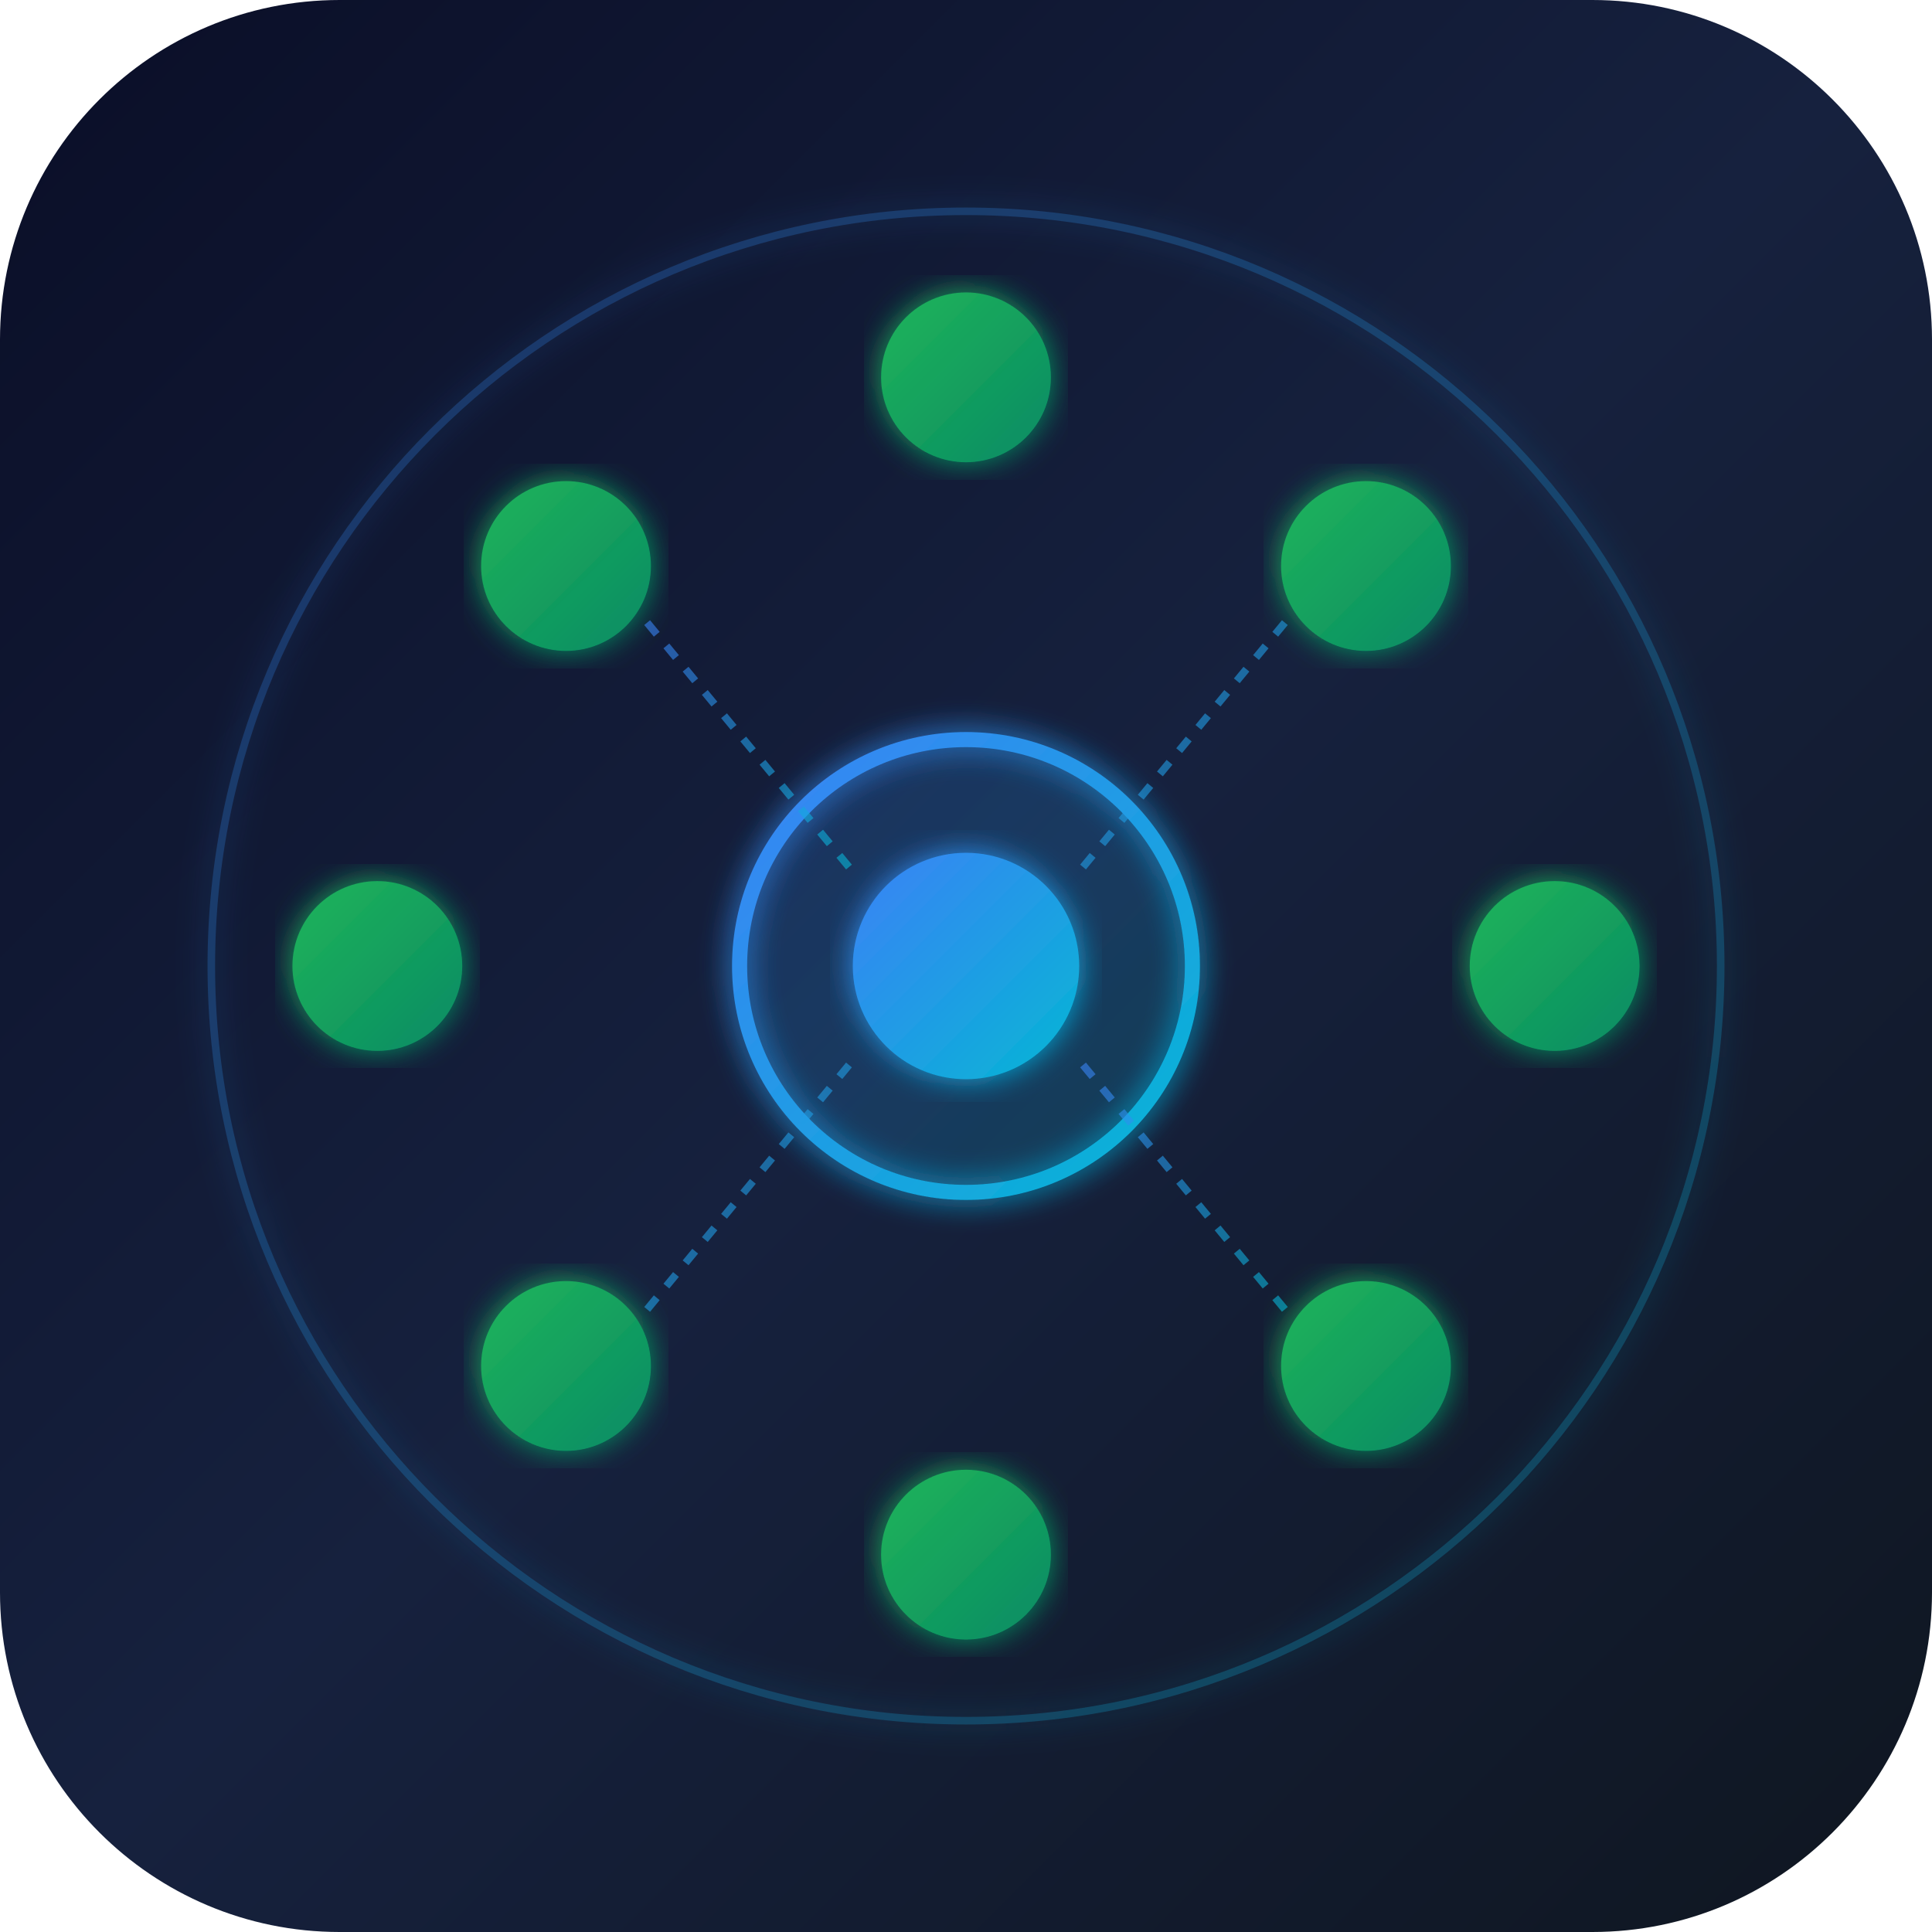
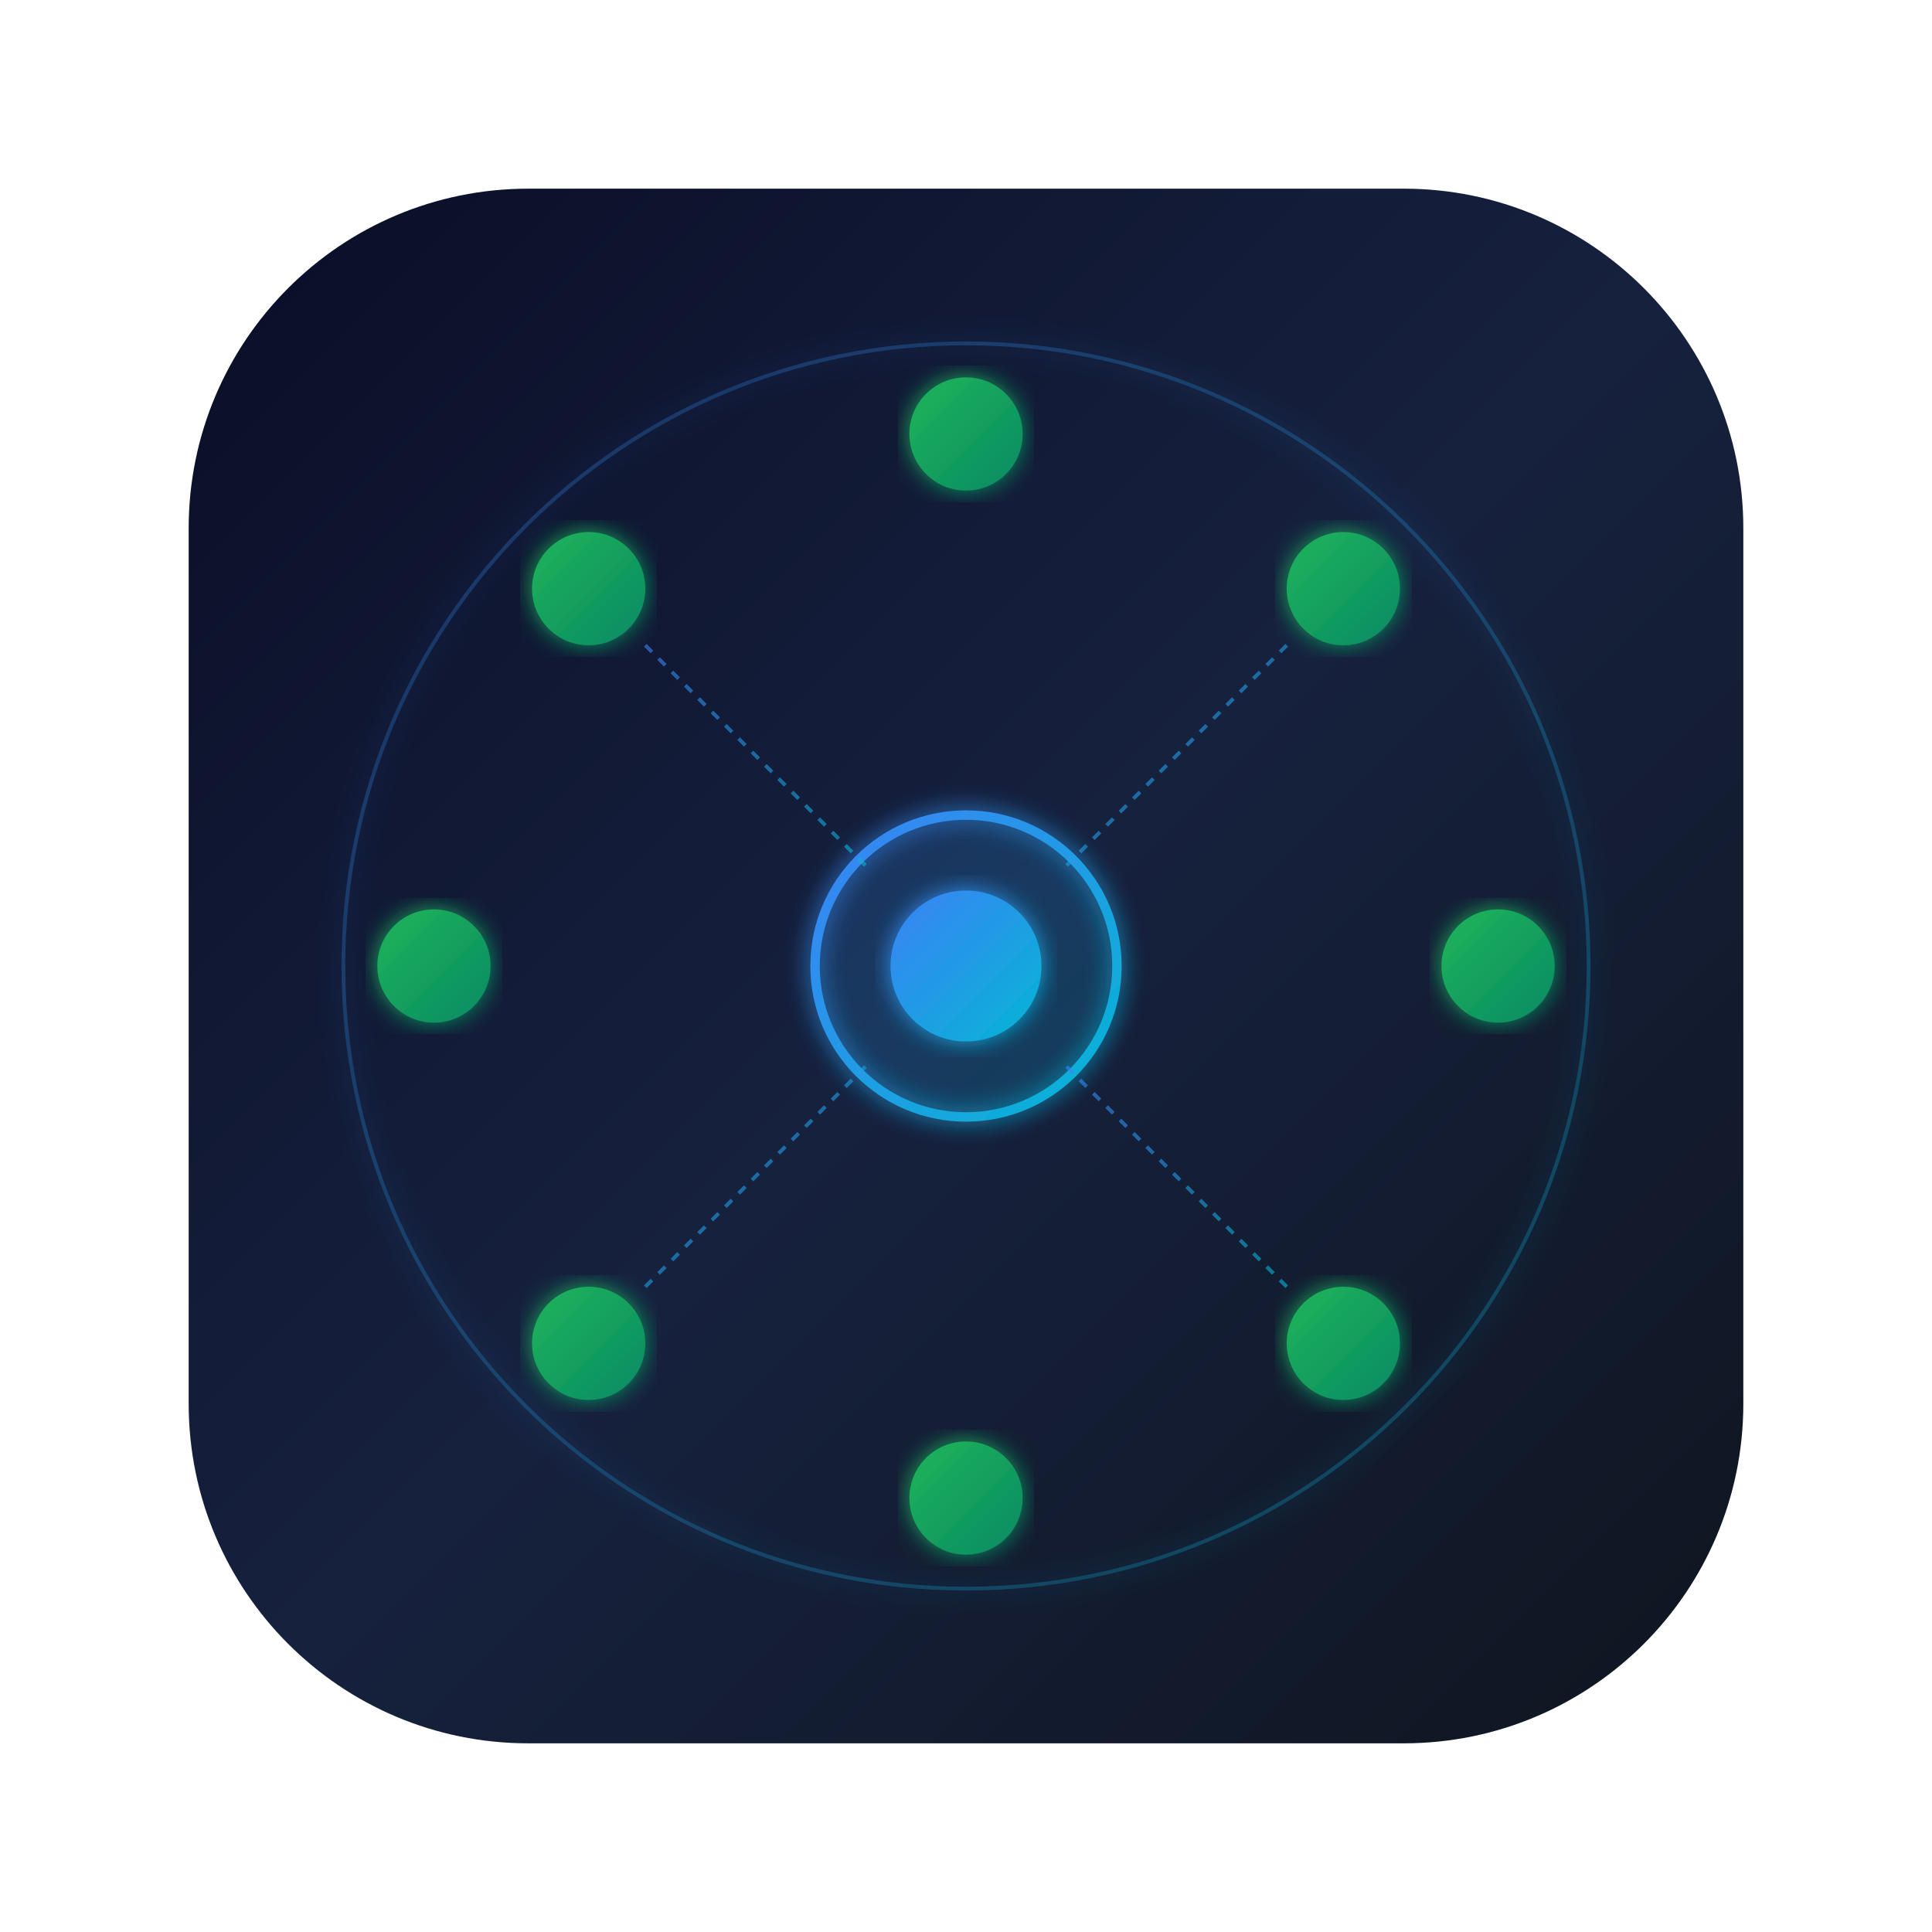
<svg xmlns="http://www.w3.org/2000/svg" width="1024" height="1024" viewBox="0 0 1024 1024">
  <defs>
    <linearGradient id="bgGrad" x1="0%" y1="0%" x2="100%" y2="100%">
      <stop offset="0%" style="stop-color:#0a0e27;stop-opacity:1" />
      <stop offset="50%" style="stop-color:#16213e;stop-opacity:1" />
      <stop offset="100%" style="stop-color:#0f1620;stop-opacity:1" />
    </linearGradient>
    <linearGradient id="blueGlow" x1="0%" y1="0%" x2="100%" y2="100%">
      <stop offset="0%" style="stop-color:#3b82f6;stop-opacity:1" />
      <stop offset="100%" style="stop-color:#06b6d4;stop-opacity:1" />
    </linearGradient>
    <linearGradient id="greenGlow" x1="0%" y1="0%" x2="100%" y2="100%">
      <stop offset="0%" style="stop-color:#22c55e;stop-opacity:1" />
      <stop offset="100%" style="stop-color:#059669;stop-opacity:1" />
    </linearGradient>
    <filter id="glow">
-       <feGaussianBlur stdDeviation="8" result="coloredBlur" />
+       <feGaussianBlur stdDeviation="6" result="coloredBlur" />
      <feMerge>
        <feMergeNode in="coloredBlur" />
        <feMergeNode in="SourceGraphic" />
      </feMerge>
    </filter>
  </defs>
-   <rect width="1024" height="1024" rx="180" fill="url(#bgGrad)" />
-   <circle cx="512" cy="512" r="400" fill="none" stroke="url(#blueGlow)" stroke-width="4" opacity="0.3" filter="url(#glow)" />
-   <circle cx="512" cy="512" r="120" fill="url(#blueGlow)" opacity="0.2" filter="url(#glow)" />
-   <circle cx="512" cy="512" r="120" fill="none" stroke="url(#blueGlow)" stroke-width="8" filter="url(#glow)" />
-   <circle cx="512" cy="512" r="60" fill="url(#blueGlow)" filter="url(#glow)" />
-   <circle cx="512" cy="200" r="45" fill="url(#greenGlow)" opacity="0.9" filter="url(#glow)" />
-   <line x1="512" y1="245" x2="512" y2="392" stroke="url(#blueGlow)" stroke-width="4" opacity="0.6" stroke-dasharray="8,8" />
-   <circle cx="724" cy="300" r="45" fill="url(#greenGlow)" opacity="0.9" filter="url(#glow)" />
-   <line x1="681" y1="330" x2="572" y2="462" stroke="url(#blueGlow)" stroke-width="4" opacity="0.6" stroke-dasharray="8,8" />
-   <circle cx="824" cy="512" r="45" fill="url(#greenGlow)" opacity="0.9" filter="url(#glow)" />
-   <line x1="779" y1="512" x2="632" y2="512" stroke="url(#blueGlow)" stroke-width="4" opacity="0.6" stroke-dasharray="8,8" />
-   <circle cx="724" cy="724" r="45" fill="url(#greenGlow)" opacity="0.9" filter="url(#glow)" />
-   <line x1="681" y1="694" x2="572" y2="562" stroke="url(#blueGlow)" stroke-width="4" opacity="0.6" stroke-dasharray="8,8" />
-   <circle cx="512" cy="824" r="45" fill="url(#greenGlow)" opacity="0.9" filter="url(#glow)" />
-   <line x1="512" y1="779" x2="512" y2="632" stroke="url(#blueGlow)" stroke-width="4" opacity="0.6" stroke-dasharray="8,8" />
-   <circle cx="300" cy="724" r="45" fill="url(#greenGlow)" opacity="0.9" filter="url(#glow)" />
-   <line x1="343" y1="694" x2="452" y2="562" stroke="url(#blueGlow)" stroke-width="4" opacity="0.6" stroke-dasharray="8,8" />
-   <circle cx="200" cy="512" r="45" fill="url(#greenGlow)" opacity="0.9" filter="url(#glow)" />
-   <line x1="245" y1="512" x2="392" y2="512" stroke="url(#blueGlow)" stroke-width="4" opacity="0.6" stroke-dasharray="8,8" />
-   <circle cx="300" cy="300" r="45" fill="url(#greenGlow)" opacity="0.9" filter="url(#glow)" />
-   <line x1="343" y1="330" x2="452" y2="462" stroke="url(#blueGlow)" stroke-width="4" opacity="0.6" stroke-dasharray="8,8" />
+   <rect x="100" y="100" width="824" height="824" rx="180" fill="url(#bgGrad)" />
+   <circle cx="512" cy="512" r="330" fill="none" stroke="url(#blueGlow)" stroke-width="2" opacity="0.3" filter="url(#glow)" />
+   <circle cx="512" cy="512" r="80" fill="url(#blueGlow)" opacity="0.2" filter="url(#glow)" />
+   <circle cx="512" cy="512" r="80" fill="none" stroke="url(#blueGlow)" stroke-width="5" filter="url(#glow)" />
+   <circle cx="512" cy="512" r="40" fill="url(#blueGlow)" filter="url(#glow)" />
+   <circle cx="512" cy="230" r="30" fill="url(#greenGlow)" opacity="0.9" filter="url(#glow)" />
+   <line x1="512" y1="260" x2="512" y2="432" stroke="url(#blueGlow)" stroke-width="2" opacity="0.6" stroke-dasharray="5,5" />
+   <circle cx="712" cy="312" r="30" fill="url(#greenGlow)" opacity="0.9" filter="url(#glow)" />
+   <line x1="682" y1="342" x2="562" y2="462" stroke="url(#blueGlow)" stroke-width="2" opacity="0.6" stroke-dasharray="5,5" />
+   <circle cx="794" cy="512" r="30" fill="url(#greenGlow)" opacity="0.9" filter="url(#glow)" />
+   <line x1="764" y1="512" x2="592" y2="512" stroke="url(#blueGlow)" stroke-width="2" opacity="0.6" stroke-dasharray="5,5" />
+   <circle cx="712" cy="712" r="30" fill="url(#greenGlow)" opacity="0.9" filter="url(#glow)" />
+   <line x1="682" y1="682" x2="562" y2="562" stroke="url(#blueGlow)" stroke-width="2" opacity="0.6" stroke-dasharray="5,5" />
+   <circle cx="512" cy="794" r="30" fill="url(#greenGlow)" opacity="0.9" filter="url(#glow)" />
+   <line x1="512" y1="764" x2="512" y2="592" stroke="url(#blueGlow)" stroke-width="2" opacity="0.6" stroke-dasharray="5,5" />
+   <circle cx="312" cy="712" r="30" fill="url(#greenGlow)" opacity="0.9" filter="url(#glow)" />
+   <line x1="342" y1="682" x2="462" y2="562" stroke="url(#blueGlow)" stroke-width="2" opacity="0.6" stroke-dasharray="5,5" />
+   <circle cx="230" cy="512" r="30" fill="url(#greenGlow)" opacity="0.9" filter="url(#glow)" />
+   <line x1="260" y1="512" x2="432" y2="512" stroke="url(#blueGlow)" stroke-width="2" opacity="0.6" stroke-dasharray="5,5" />
+   <circle cx="312" cy="312" r="30" fill="url(#greenGlow)" opacity="0.9" filter="url(#glow)" />
+   <line x1="342" y1="342" x2="462" y2="462" stroke="url(#blueGlow)" stroke-width="2" opacity="0.6" stroke-dasharray="5,5" />
</svg>
